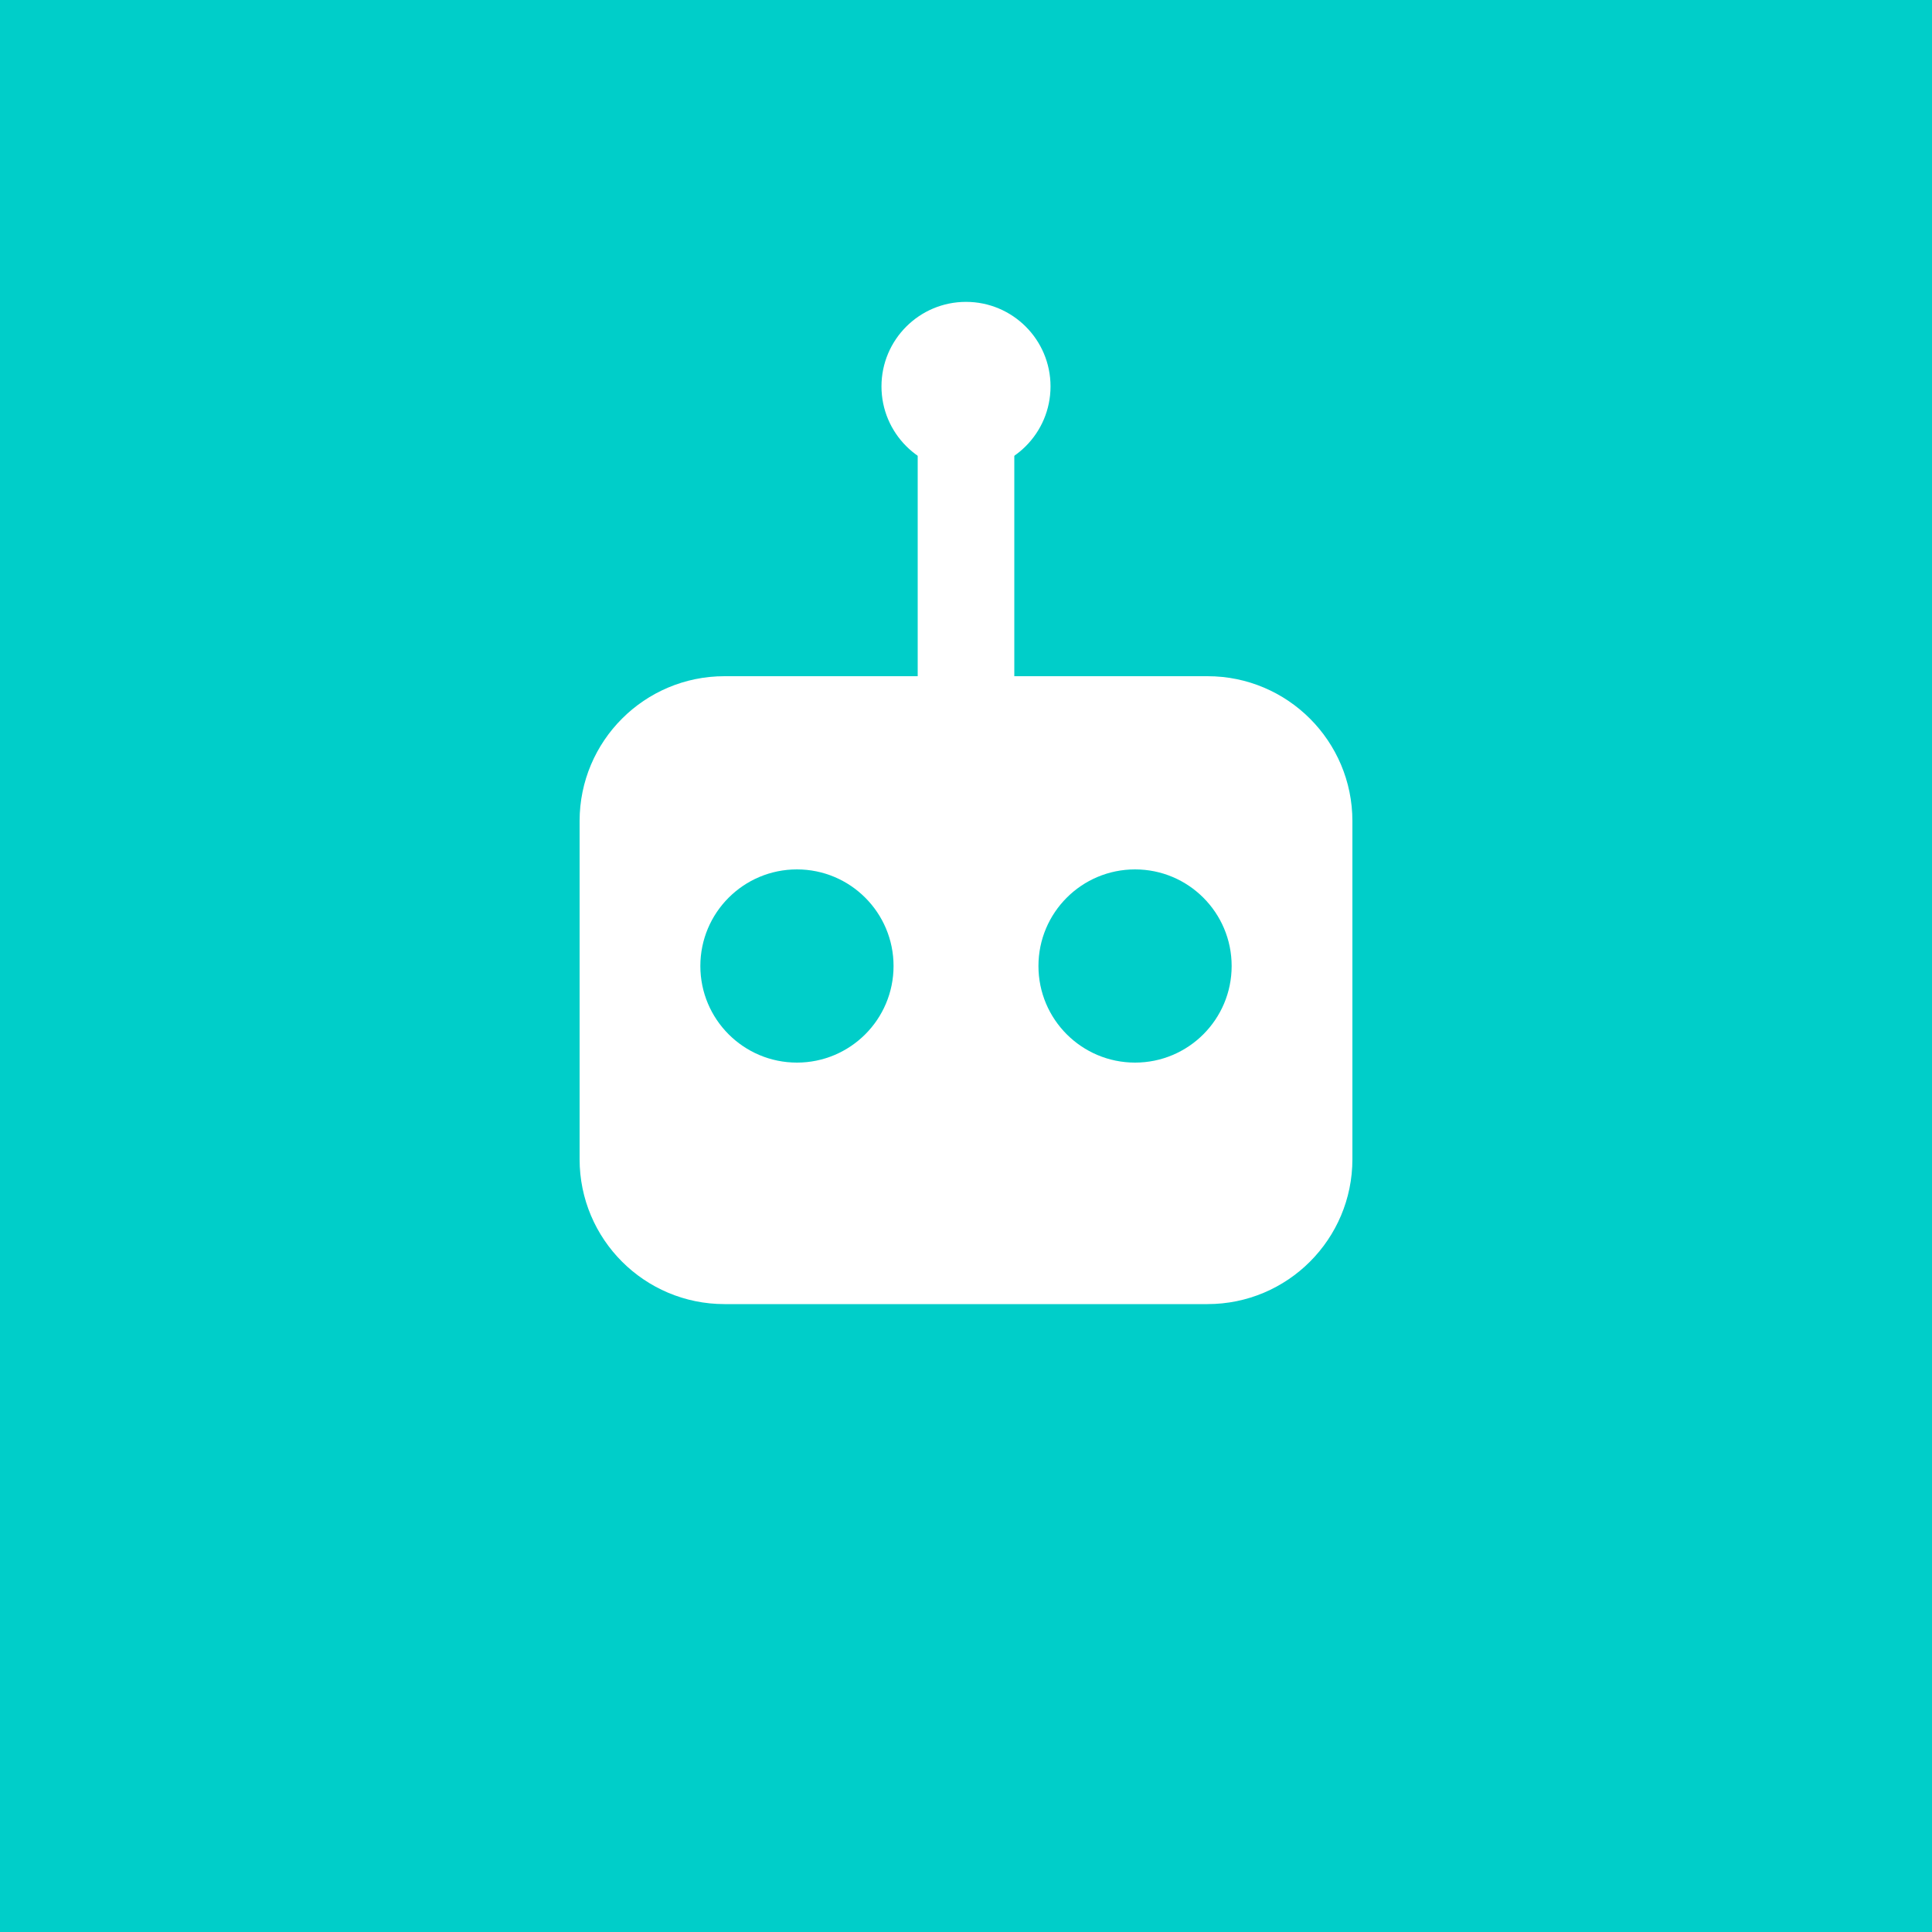
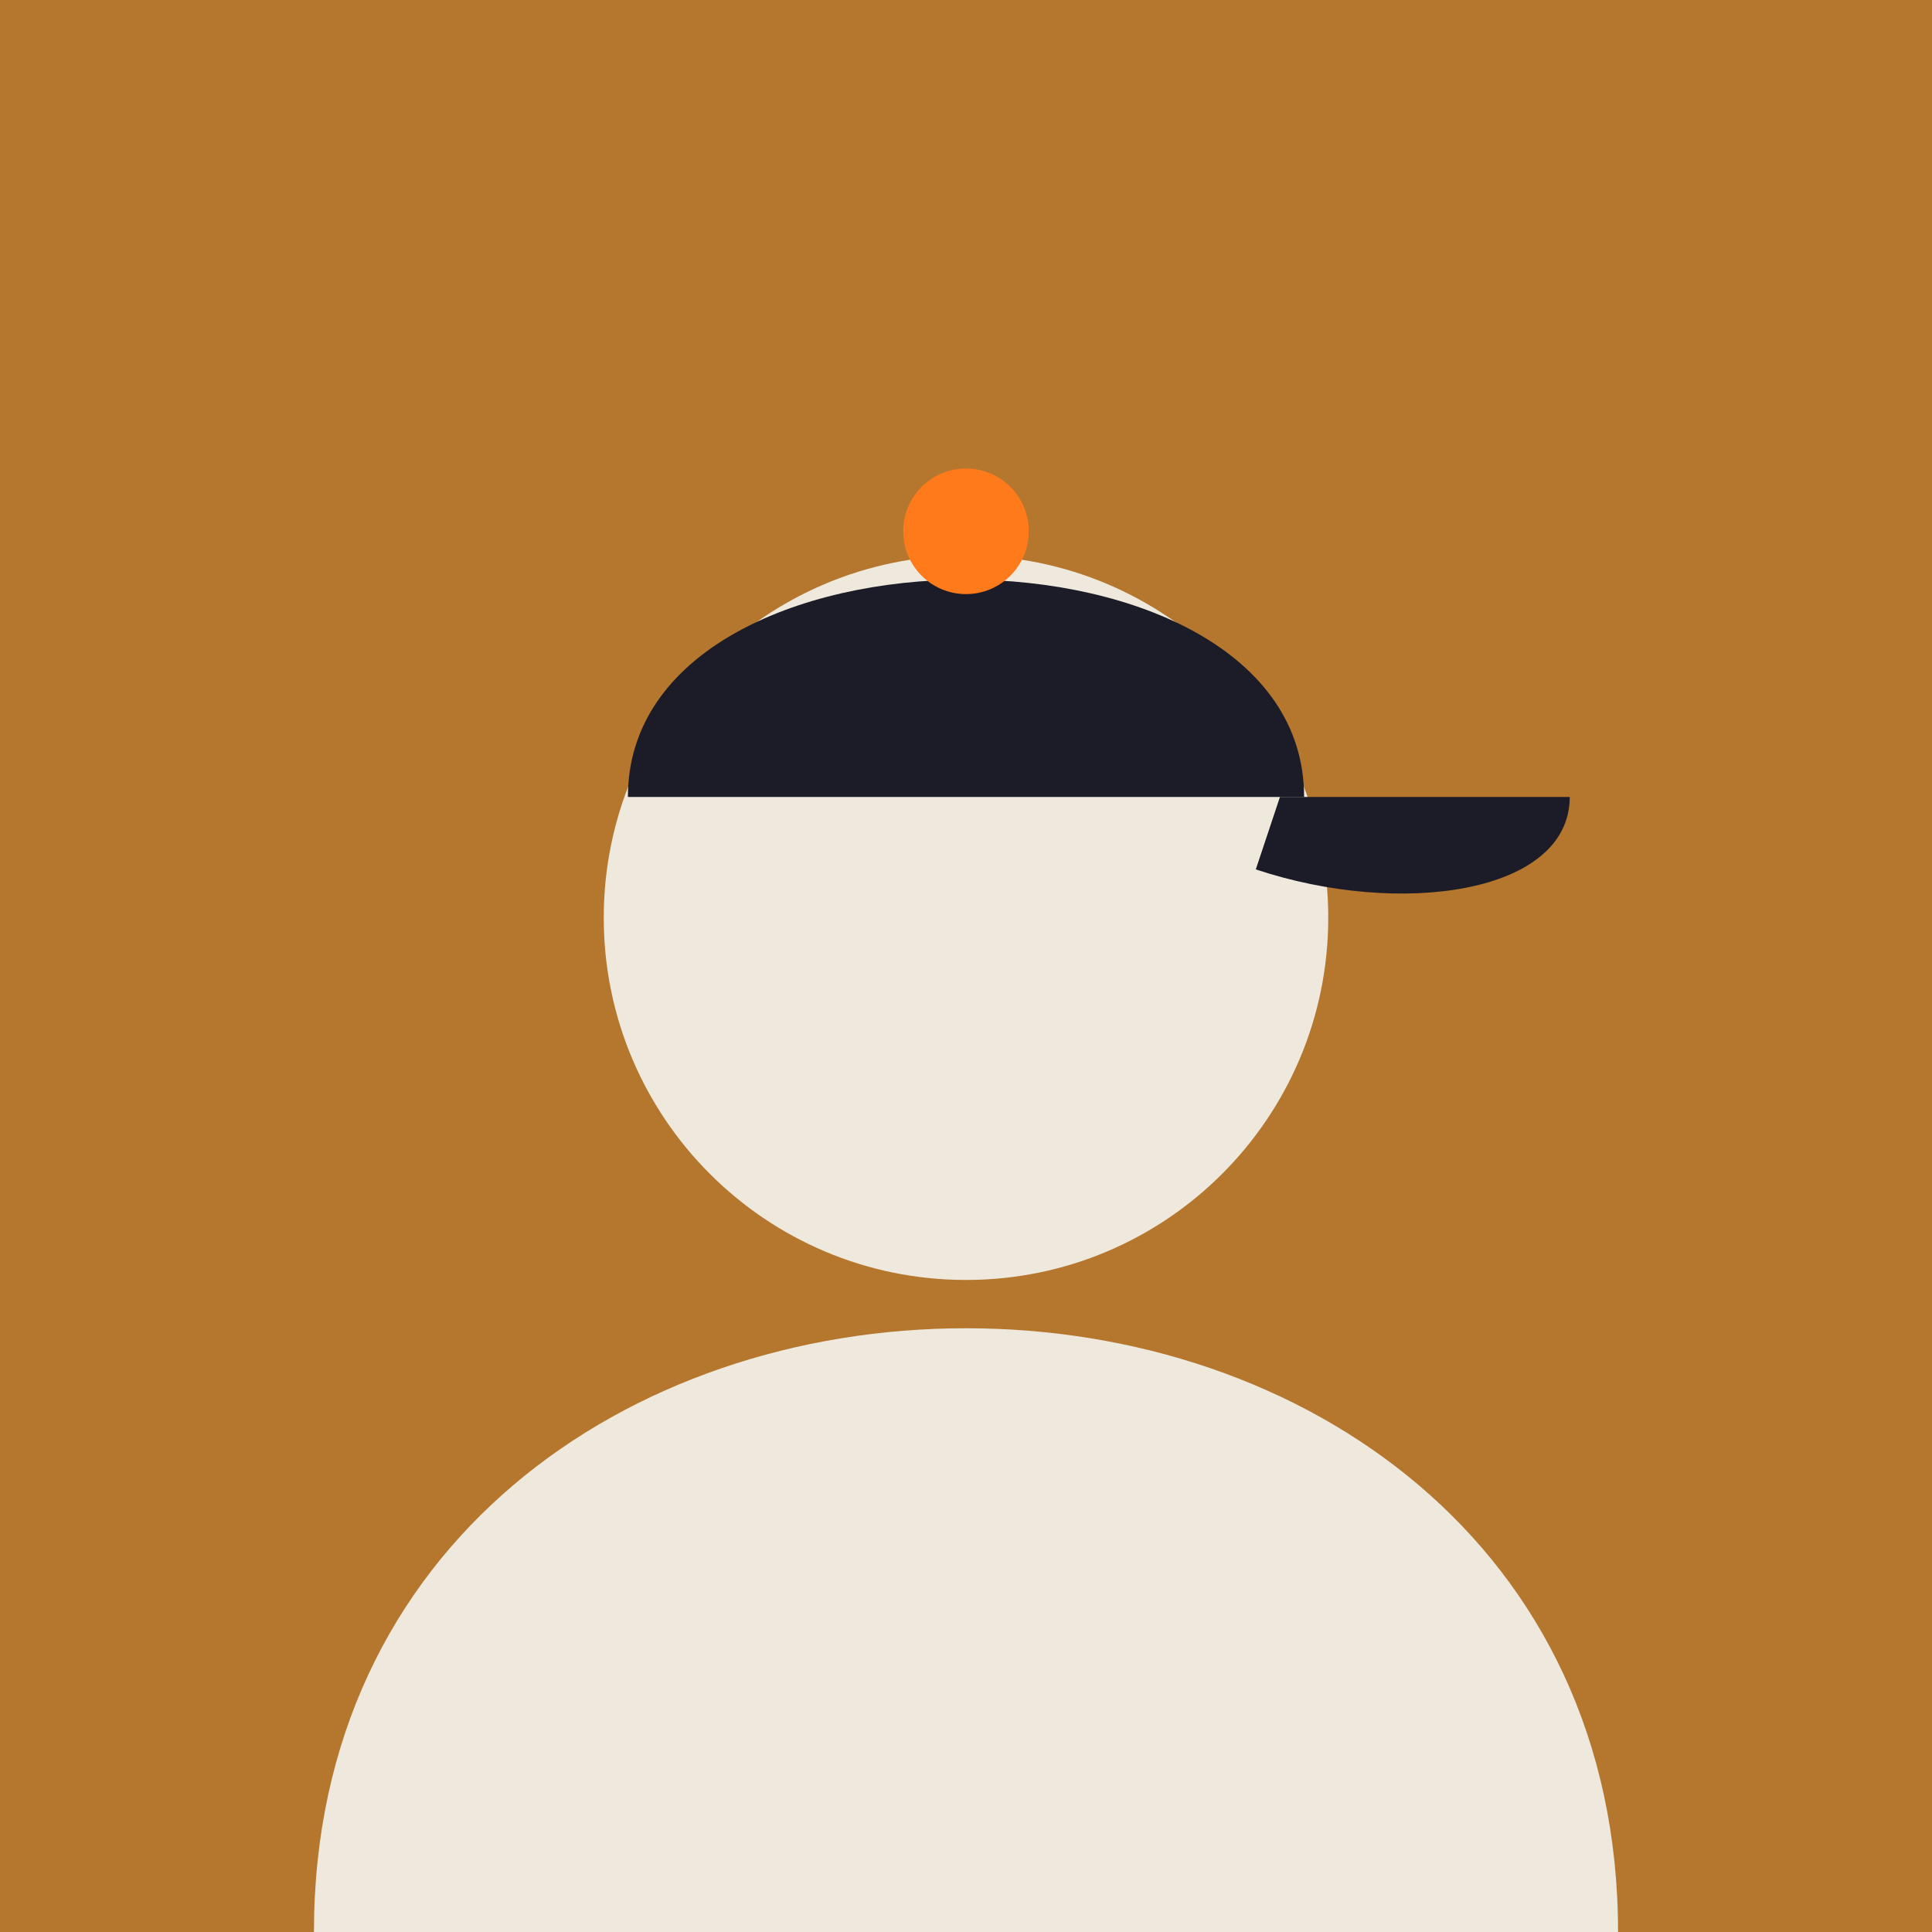
<svg xmlns="http://www.w3.org/2000/svg" viewBox="0 0 80 80">
-   <rect width="80" height="80" fill="#00cec9" />
-   <rect x="24" y="28" width="32" height="26" rx="6" fill="#ffffff" />
-   <rect x="38" y="18" width="4" height="10" fill="#ffffff" />
-   <circle cx="40" cy="16" r="3.5" fill="#ffffff" />
-   <circle cx="33" cy="40" r="4" fill="#00cec9" />
-   <circle cx="47" cy="40" r="4" fill="#00cec9" />
+   <rect width="80" height="80" fill="#b5772e" />
+   <path d="M13 80c0-16 13-25 27-25s27 9 27 25z" fill="#efe9dd" />
+   <circle cx="40" cy="38" r="15" fill="#efe9dd" />
+   <path d="M26 33c0-12 28-12 28 0z" fill="#1c1c28" />
+   <path d="M53 33h12c0 4-7 5-13 3z" fill="#1c1c28" />
+   <circle cx="40" cy="22" r="2.6" fill="#ff7a1a" />
</svg>
